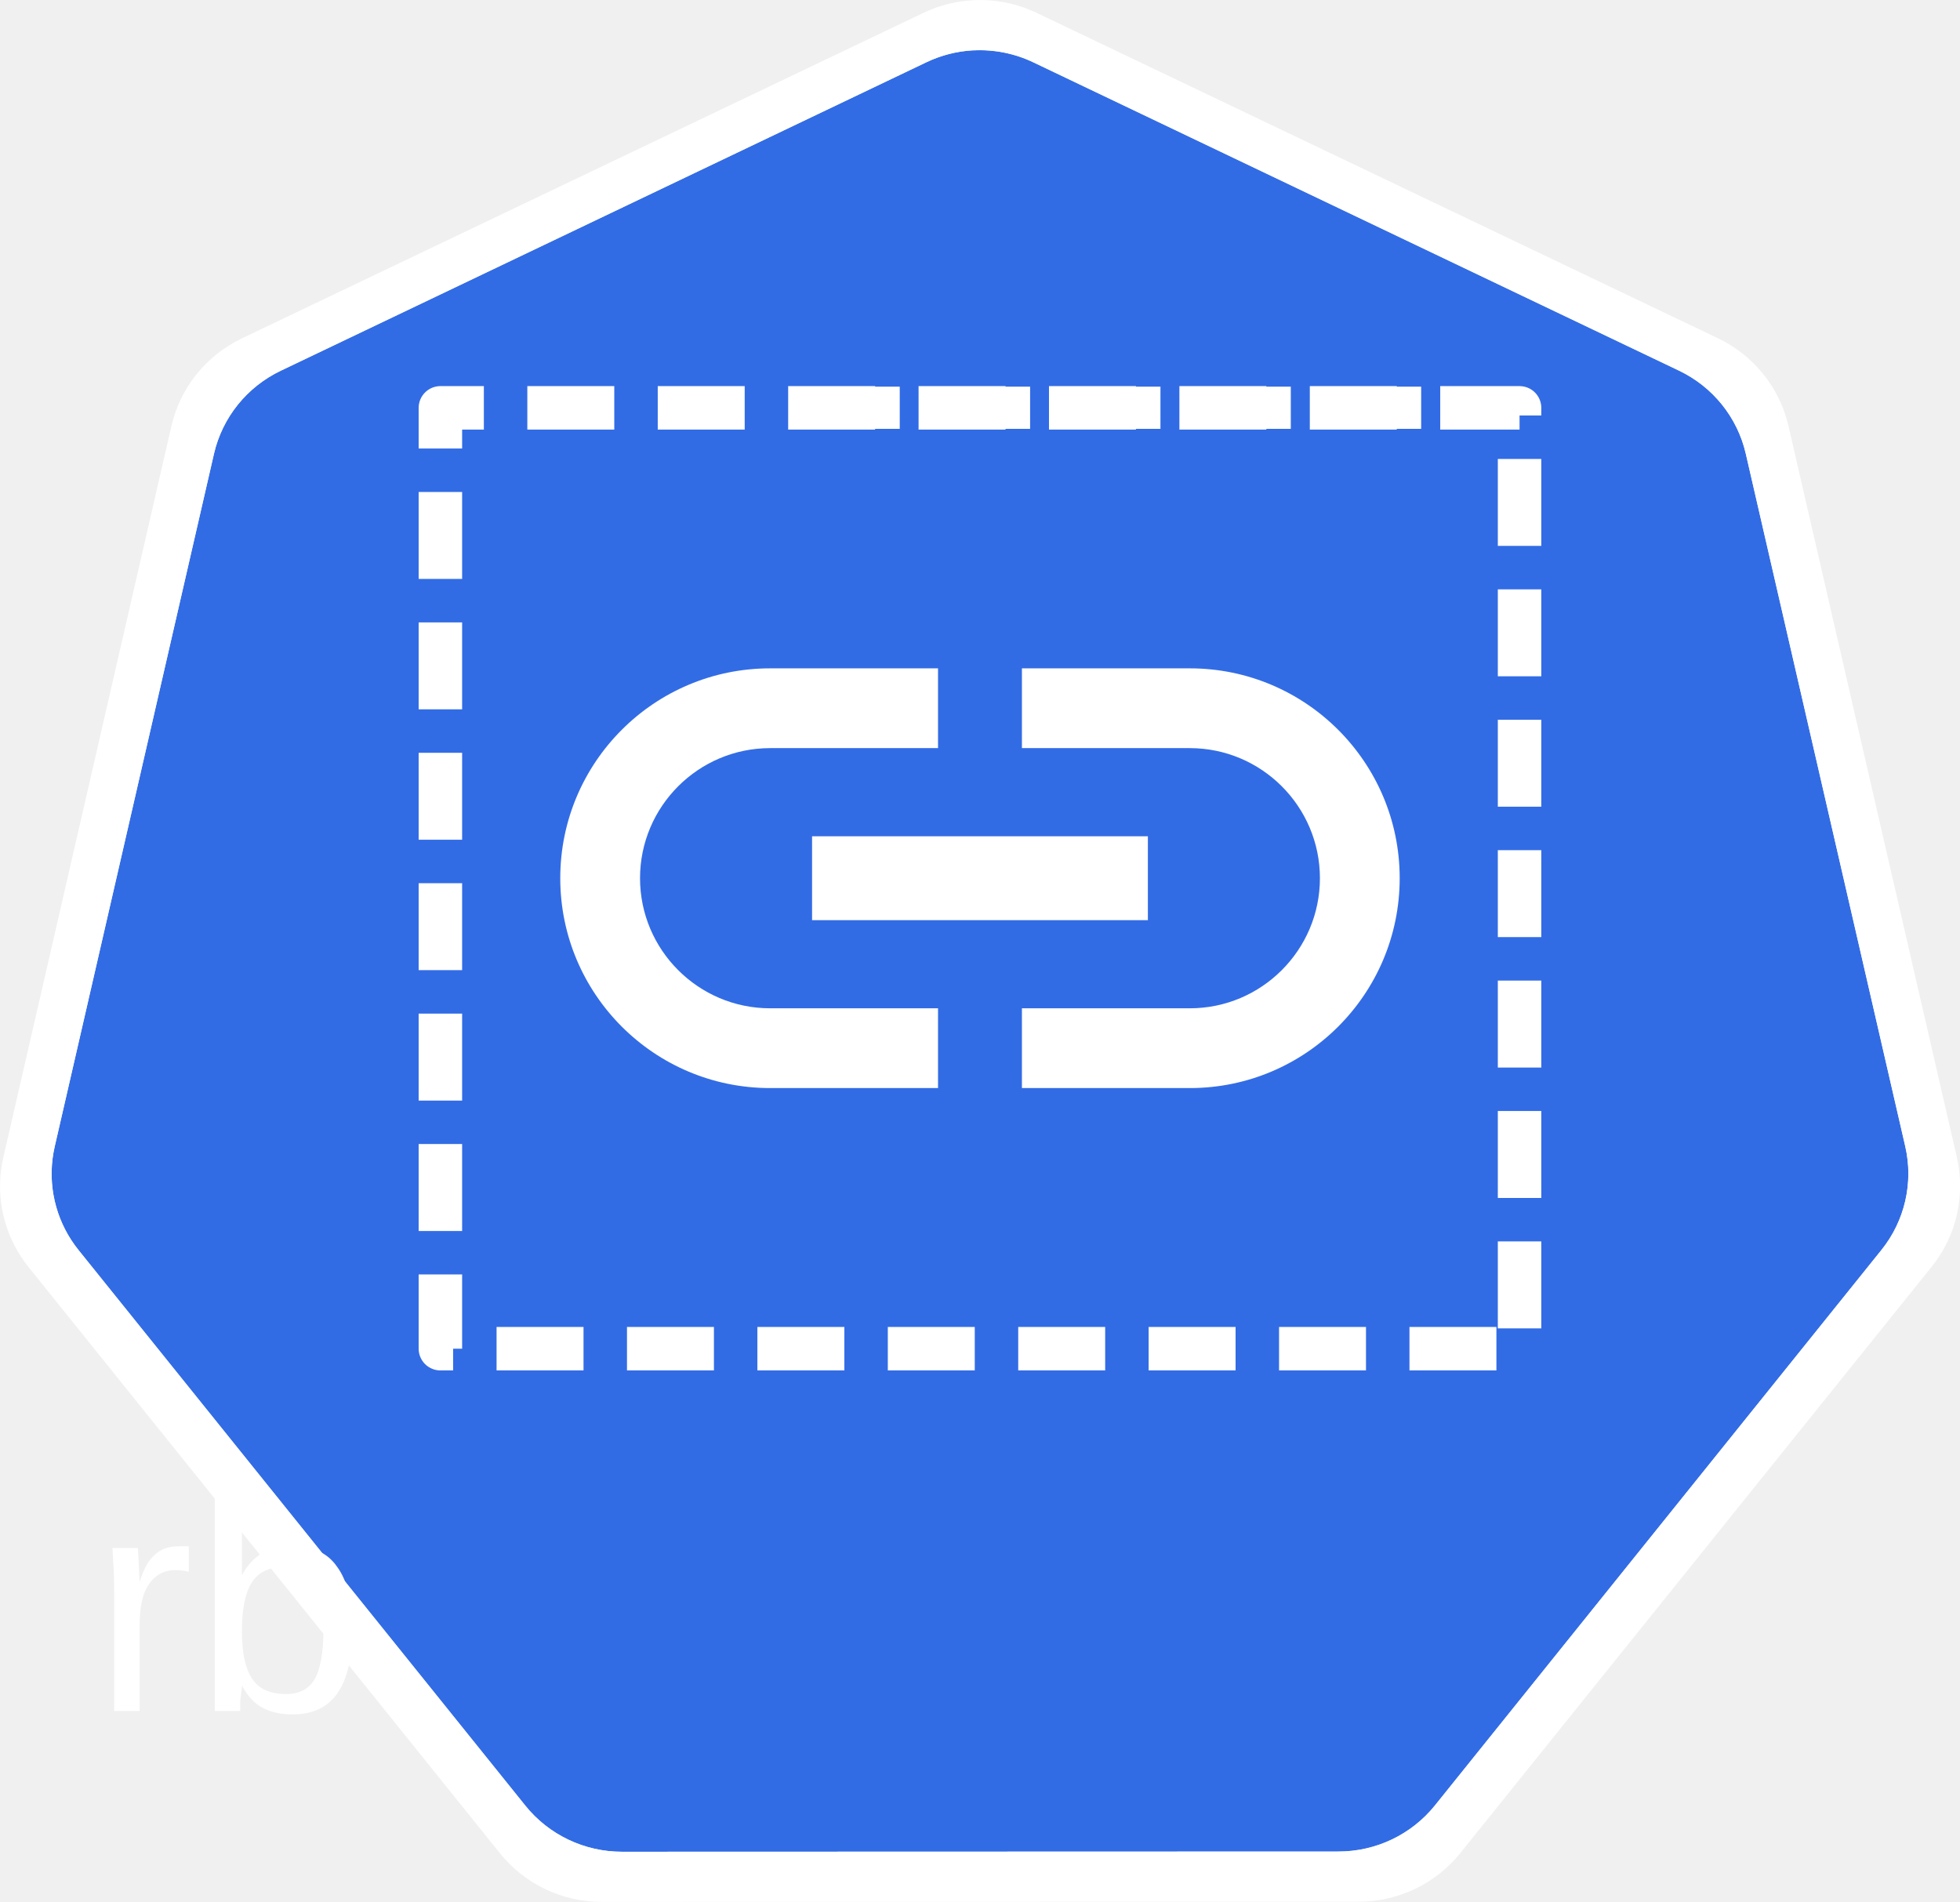
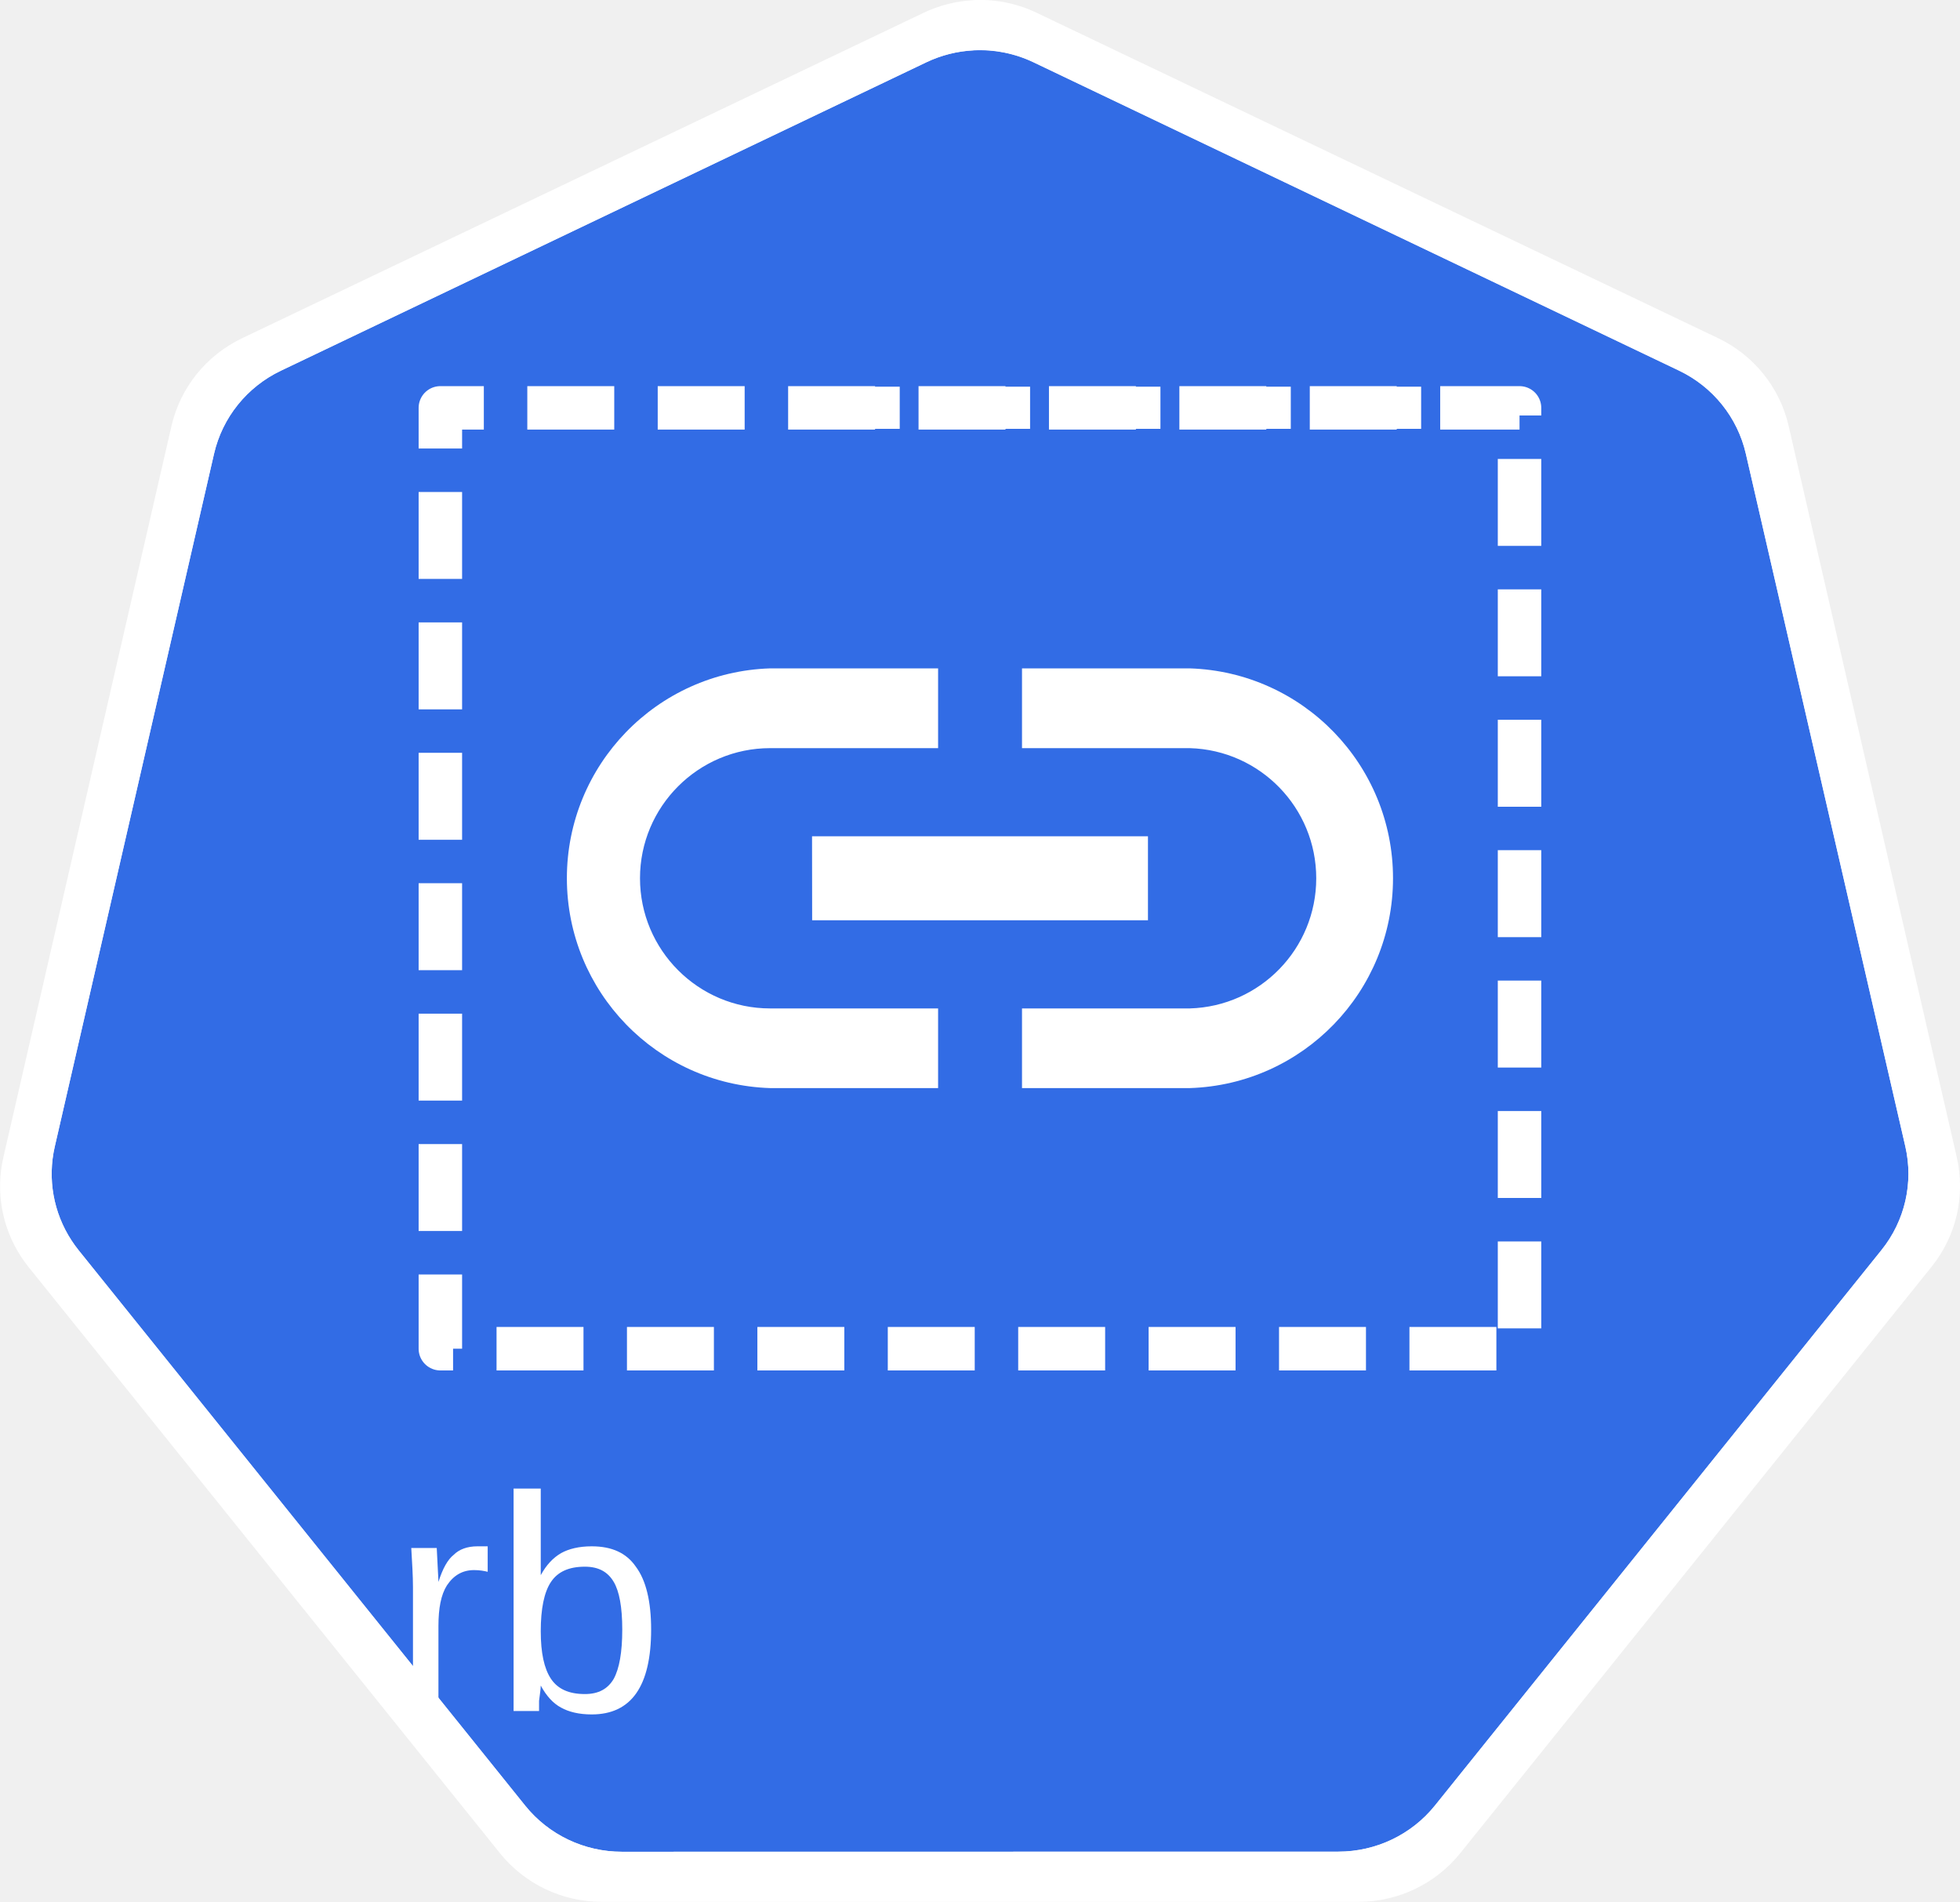
- <svg xmlns="http://www.w3.org/2000/svg" width="18.035mm" height="17.5mm" viewBox="0 0 18.035 17.5" version="1.1" id="svg13826">
-   <defs id="defs13820" />
-   <g id="layer1" transform="translate(-0.9926264,-1.174181)">
-     <g id="g70" transform="matrix(1.014889,0,0,1.014889,16.90215,-2.698726)">
-       <path id="path3055" d="m -6.849,4.272 a 1.119,1.11 0 0 0 -0.429,0.109 l -5.852,2.796 a 1.119,1.11 0 0 0 -0.606,0.753 l -1.444,6.281 a 1.119,1.11 0 0 0 0.152,0.851 1.119,1.11 0 0 0 0.064,0.088 l 4.051,5.037 a 1.119,1.11 0 0 0 0.875,0.418 l 6.496,-0.002 a 1.119,1.11 0 0 0 0.875,-0.417 L 1.382,15.149 A 1.119,1.11 0 0 0 1.598,14.21 L 0.152,7.929 A 1.119,1.11 0 0 0 -0.453,7.176 L -6.307,4.381 A 1.119,1.11 0 0 0 -6.849,4.272 Z" style="fill:#326ce5;fill-opacity:1;stroke:none;stroke-width:0;stroke-miterlimit:4;stroke-dasharray:none;stroke-opacity:1" />
-       <path id="path3054-2-9" d="M -6.852,3.818 A 1.181,1.172 0 0 0 -7.304,3.933 l -6.179,2.951 a 1.181,1.172 0 0 0 -0.639,0.795 l -1.524,6.631 a 1.181,1.172 0 0 0 0.16,0.899 1.181,1.172 0 0 0 0.067,0.093 l 4.276,5.317 a 1.181,1.172 0 0 0 0.924,0.441 l 6.858,-0.002 a 1.181,1.172 0 0 0 0.924,-0.44 l 4.275,-5.318 a 1.181,1.172 0 0 0 0.228,-0.991 L 0.539,7.678 A 1.181,1.172 0 0 0 -0.1,6.883 L -6.279,3.932 A 1.181,1.172 0 0 0 -6.852,3.818 Z m 0.003,0.455 a 1.119,1.11 0 0 1 0.543,0.109 l 5.853,2.795 A 1.119,1.11 0 0 1 0.152,7.929 L 1.598,14.21 a 1.119,1.11 0 0 1 -0.216,0.939 l -4.049,5.037 a 1.119,1.11 0 0 1 -0.875,0.417 l -6.496,0.002 a 1.119,1.11 0 0 1 -0.875,-0.418 l -4.051,-5.037 a 1.119,1.11 0 0 1 -0.064,-0.088 1.119,1.11 0 0 1 -0.152,-0.851 l 1.444,-6.281 a 1.119,1.11 0 0 1 0.606,-0.753 l 5.852,-2.796 a 1.119,1.11 0 0 1 0.429,-0.109 z" style="color:#000000;font-style:normal;font-variant:normal;font-weight:normal;font-stretch:normal;font-size:medium;line-height:normal;font-family:Sans;-inkscape-font-specification:Sans;text-indent:0;text-align:start;text-decoration:none;text-decoration-line:none;letter-spacing:normal;word-spacing:normal;text-transform:none;writing-mode:lr-tb;direction:ltr;baseline-shift:baseline;text-anchor:start;display:inline;overflow:visible;visibility:visible;fill:#ffffff;fill-opacity:1;fill-rule:nonzero;stroke:none;stroke-width:0;stroke-miterlimit:4;stroke-dasharray:none;marker:none;enable-background:accumulate" />
-     </g>
-     <text id="text2066" y="16.918" x="9.974" style="font-style:normal;font-weight:normal;font-size:10.583px;line-height:6.615px;font-family:Sans;letter-spacing:0px;word-spacing:0px;fill:#ffffff;fill-opacity:1;stroke:none;stroke-width:0.265px;stroke-linecap:butt;stroke-linejoin:miter;stroke-opacity:1" xml:space="preserve">
-       <tspan style="font-style:normal;font-variant:normal;font-weight:normal;font-stretch:normal;font-size:2.822px;font-family:Arial;-inkscape-font-specification:'Arial, Normal';text-align:center;writing-mode:lr-tb;text-anchor:middle;fill:#ffffff;fill-opacity:1;stroke-width:0.265px" y="16.918" x="9.974" id="tspan2064">rb</tspan>
-     </text>
-     <g id="g3345" transform="translate(-0.2251107,0)">
-       <rect style="opacity:1;fill:none;fill-opacity:1;fill-rule:nonzero;stroke:#ffffff;stroke-width:0.4;stroke-linecap:butt;stroke-linejoin:round;stroke-miterlimit:10;stroke-dasharray:0.8, 0.4;stroke-dashoffset:4;stroke-opacity:1" id="rect8641" width="9.93" height="8.657" x="5.27" y="4.927" />
-       <path id="path8433" d="m 7.107,9.255 c 0,-0.66 0.537,-1.197 1.197,-1.197 l 1.545,0 0,-0.734 -1.545,0 c -1.066,0 -1.931,0.865 -1.931,1.931 0,1.066 0.865,1.931 1.931,1.931 l 1.545,0 0,-0.734 -1.545,0 c -0.66,0 -1.197,-0.537 -1.197,-1.197 z m 1.583,0.386 3.09,0 0,-0.772 -3.09,0 z m 3.476,-2.317 -1.545,0 0,0.734 1.545,0 c 0.66,0 1.197,0.537 1.197,1.197 0,0.66 -0.537,1.197 -1.197,1.197 l -1.545,0 0,0.734 1.545,0 c 1.066,0 1.931,-0.865 1.931,-1.931 0,-1.066 -0.865,-1.931 -1.931,-1.931 z" style="fill:#ffffff;fill-opacity:1;stroke-width:0.386" />
-     </g>
-     <path style="opacity:1;fill:#ffffff;fill-opacity:1;stroke:#eeeeee;stroke-width:0;stroke-miterlimit:10;stroke-dasharray:none;stroke-dashoffset:11.236;stroke-opacity:1" d="m 26.585,13.294 0,-0.688 1.375,0 1.375,0 0,0.688 0,0.688 -1.375,0 -1.375,0 0,-0.688 z" id="path3352" transform="matrix(0.2822222,0,0,0.2822222,0.9926264,1.174181)" />
-     <path style="opacity:1;fill:#ffffff;fill-opacity:1;stroke:#eeeeee;stroke-width:0;stroke-miterlimit:10;stroke-dasharray:none;stroke-dashoffset:11.236;stroke-opacity:1" d="m 30.835,13.294 0,-0.688 1.375,0 1.375,0 0,0.688 0,0.688 -1.375,0 -1.375,0 0,-0.688 z" id="path3354" transform="matrix(0.2822222,0,0,0.2822222,0.9926264,1.174181)" />
-     <path style="opacity:1;fill:#ffffff;fill-opacity:1;stroke:#eeeeee;stroke-width:0;stroke-miterlimit:10;stroke-dasharray:none;stroke-dashoffset:11.236;stroke-opacity:1" d="m 35.085,13.294 0,-0.688 1.375,0 1.375,0 0,0.688 0,0.688 -1.375,0 -1.375,0 0,-0.688 z" id="path3356" transform="matrix(0.2822222,0,0,0.2822222,0.9926264,1.174181)" />
-     <path style="opacity:1;fill:#ffffff;fill-opacity:1;stroke:#eeeeee;stroke-width:0;stroke-miterlimit:10;stroke-dasharray:none;stroke-dashoffset:11.236;stroke-opacity:1" d="m 39.335,13.294 0,-0.688 1.375,0 1.375,0 0,0.688 0,0.688 -1.375,0 -1.375,0 0,-0.688 z" id="path3358" transform="matrix(0.2822222,0,0,0.2822222,0.9926264,1.174181)" />
-     <path style="opacity:1;fill:#ffffff;fill-opacity:1;stroke:#eeeeee;stroke-width:0;stroke-miterlimit:10;stroke-dasharray:none;stroke-dashoffset:11.236;stroke-opacity:1" d="m 43.585,13.294 0,-0.688 1.375,0 1.375,0 0,0.688 0,0.688 -1.375,0 -1.375,0 0,-0.688 z" id="path3360" transform="matrix(0.2822222,0,0,0.2822222,0.9926264,1.174181)" />
-   </g>
+ <svg xmlns="http://www.w3.org/2000/svg" width="68.165" height="66.143" viewBox="0 0 18.035 17.5">
+   <path d="M-6.85 4.272a1.12 1.11 0 0 0-.428.109l-5.852 2.796a1.12 1.11 0 0 0-.606.753l-1.444 6.282a1.12 1.11 0 0 0 .152.85 1.12 1.11 0 0 0 .064.089l4.05 5.037a1.12 1.11 0 0 0 .876.417l6.496-.001a1.12 1.11 0 0 0 .875-.417l4.049-5.038a1.12 1.11 0 0 0 .216-.939L.152 7.93a1.12 1.11 0 0 0-.605-.753L-6.307 4.38a1.12 1.11 0 0 0-.542-.109Z" style="fill:#326ce5;fill-opacity:1;stroke:none;stroke-width:0;stroke-miterlimit:4;stroke-dasharray:none;stroke-opacity:1" transform="matrix(1.01489 0 0 1.01489 15.91 -3.873)" />
+   <path d="M-6.852 3.818a1.181 1.172 0 0 0-.452.115l-6.18 2.951a1.181 1.172 0 0 0-.638.795l-1.524 6.63a1.181 1.172 0 0 0 .16.9 1.181 1.172 0 0 0 .067.093l4.276 5.317a1.181 1.172 0 0 0 .924.44h6.858a1.181 1.172 0 0 0 .923-.44L1.837 15.3a1.181 1.172 0 0 0 .228-.99L.54 7.677a1.181 1.172 0 0 0-.64-.795l-6.178-2.95a1.181 1.172 0 0 0-.573-.115Zm.003.455a1.12 1.11 0 0 1 .542.108l5.853 2.795a1.12 1.11 0 0 1 .606.753l1.446 6.281a1.12 1.11 0 0 1-.216.94l-4.05 5.037a1.12 1.11 0 0 1-.875.417l-6.496.001a1.12 1.11 0 0 1-.875-.417l-4.05-5.037a1.12 1.11 0 0 1-.064-.088 1.12 1.11 0 0 1-.152-.851l1.444-6.281a1.12 1.11 0 0 1 .605-.753l5.853-2.797a1.12 1.11 0 0 1 .429-.108z" style="color:#000;font-style:normal;font-variant:normal;font-weight:400;font-stretch:normal;font-size:medium;line-height:normal;font-family:Sans;-inkscape-font-specification:Sans;text-indent:0;text-align:start;text-decoration:none;text-decoration-line:none;letter-spacing:normal;word-spacing:normal;text-transform:none;writing-mode:lr-tb;direction:ltr;baseline-shift:baseline;text-anchor:start;display:inline;overflow:visible;visibility:visible;fill:#fff;fill-opacity:1;fill-rule:nonzero;stroke:none;stroke-width:0;stroke-miterlimit:4;stroke-dasharray:none;marker:none;enable-background:accumulate" transform="matrix(1.01489 0 0 1.01489 15.91 -3.873)" />
+   <text xml:space="preserve" x="9.974" y="16.918" style="font-style:normal;font-weight:400;font-size:10.583px;line-height:6.615px;font-family:Sans;letter-spacing:0;word-spacing:0;fill:#fff;fill-opacity:1;stroke:none;stroke-width:.265px;stroke-linecap:butt;stroke-linejoin:miter;stroke-opacity:1" transform="translate(-.993 -1.174)">
+     <tspan x="9.974" y="16.918" style="font-style:normal;font-variant:normal;font-weight:400;font-stretch:normal;font-size:2.822px;font-family:Arial;-inkscape-font-specification:&quot;Arial, Normal&quot;;text-align:center;writing-mode:lr-tb;text-anchor:middle;fill:#fff;fill-opacity:1;stroke-width:.265px">rb</tspan>
+   </text>
+   <path d="M5.27 4.927h9.93v8.657H5.27z" style="opacity:1;fill:none;fill-opacity:1;fill-rule:nonzero;stroke:#fff;stroke-width:.4;stroke-linecap:butt;stroke-linejoin:round;stroke-miterlimit:10;stroke-dasharray:.8,.4;stroke-dashoffset:4;stroke-opacity:1" transform="translate(-1.218 -1.174)" />
+   <path d="M7.107 9.255c0-.66.537-1.197 1.197-1.197H9.85v-.734H8.304a1.932 1.932 0 0 0 0 3.862H9.85v-.733H8.304c-.66 0-1.197-.537-1.197-1.198zm1.584.387h3.09v-.773H8.69zm3.475-2.318h-1.544v.734h1.544a1.198 1.198 0 0 1 0 2.395h-1.544v.733h1.544a1.932 1.932 0 0 0 0-3.862z" style="fill:#fff;fill-opacity:1;stroke-width:.386" transform="translate(-1.218 -1.174)" />
+   <path d="M26.585 13.294v-.687h2.75v1.375h-2.75v-.688zM30.835 13.294v-.687h2.75v1.375h-2.75v-.688zM35.085 13.294v-.687h2.75v1.375h-2.75v-.688zM39.335 13.294v-.687h2.75v1.375h-2.75v-.688zM43.585 13.294v-.687h2.75v1.375h-2.75v-.688z" style="opacity:1;fill:#fff;fill-opacity:1;stroke:#eee;stroke-width:0;stroke-miterlimit:10;stroke-dasharray:none;stroke-dashoffset:11.236;stroke-opacity:1" transform="scale(.28222)" />
</svg>
